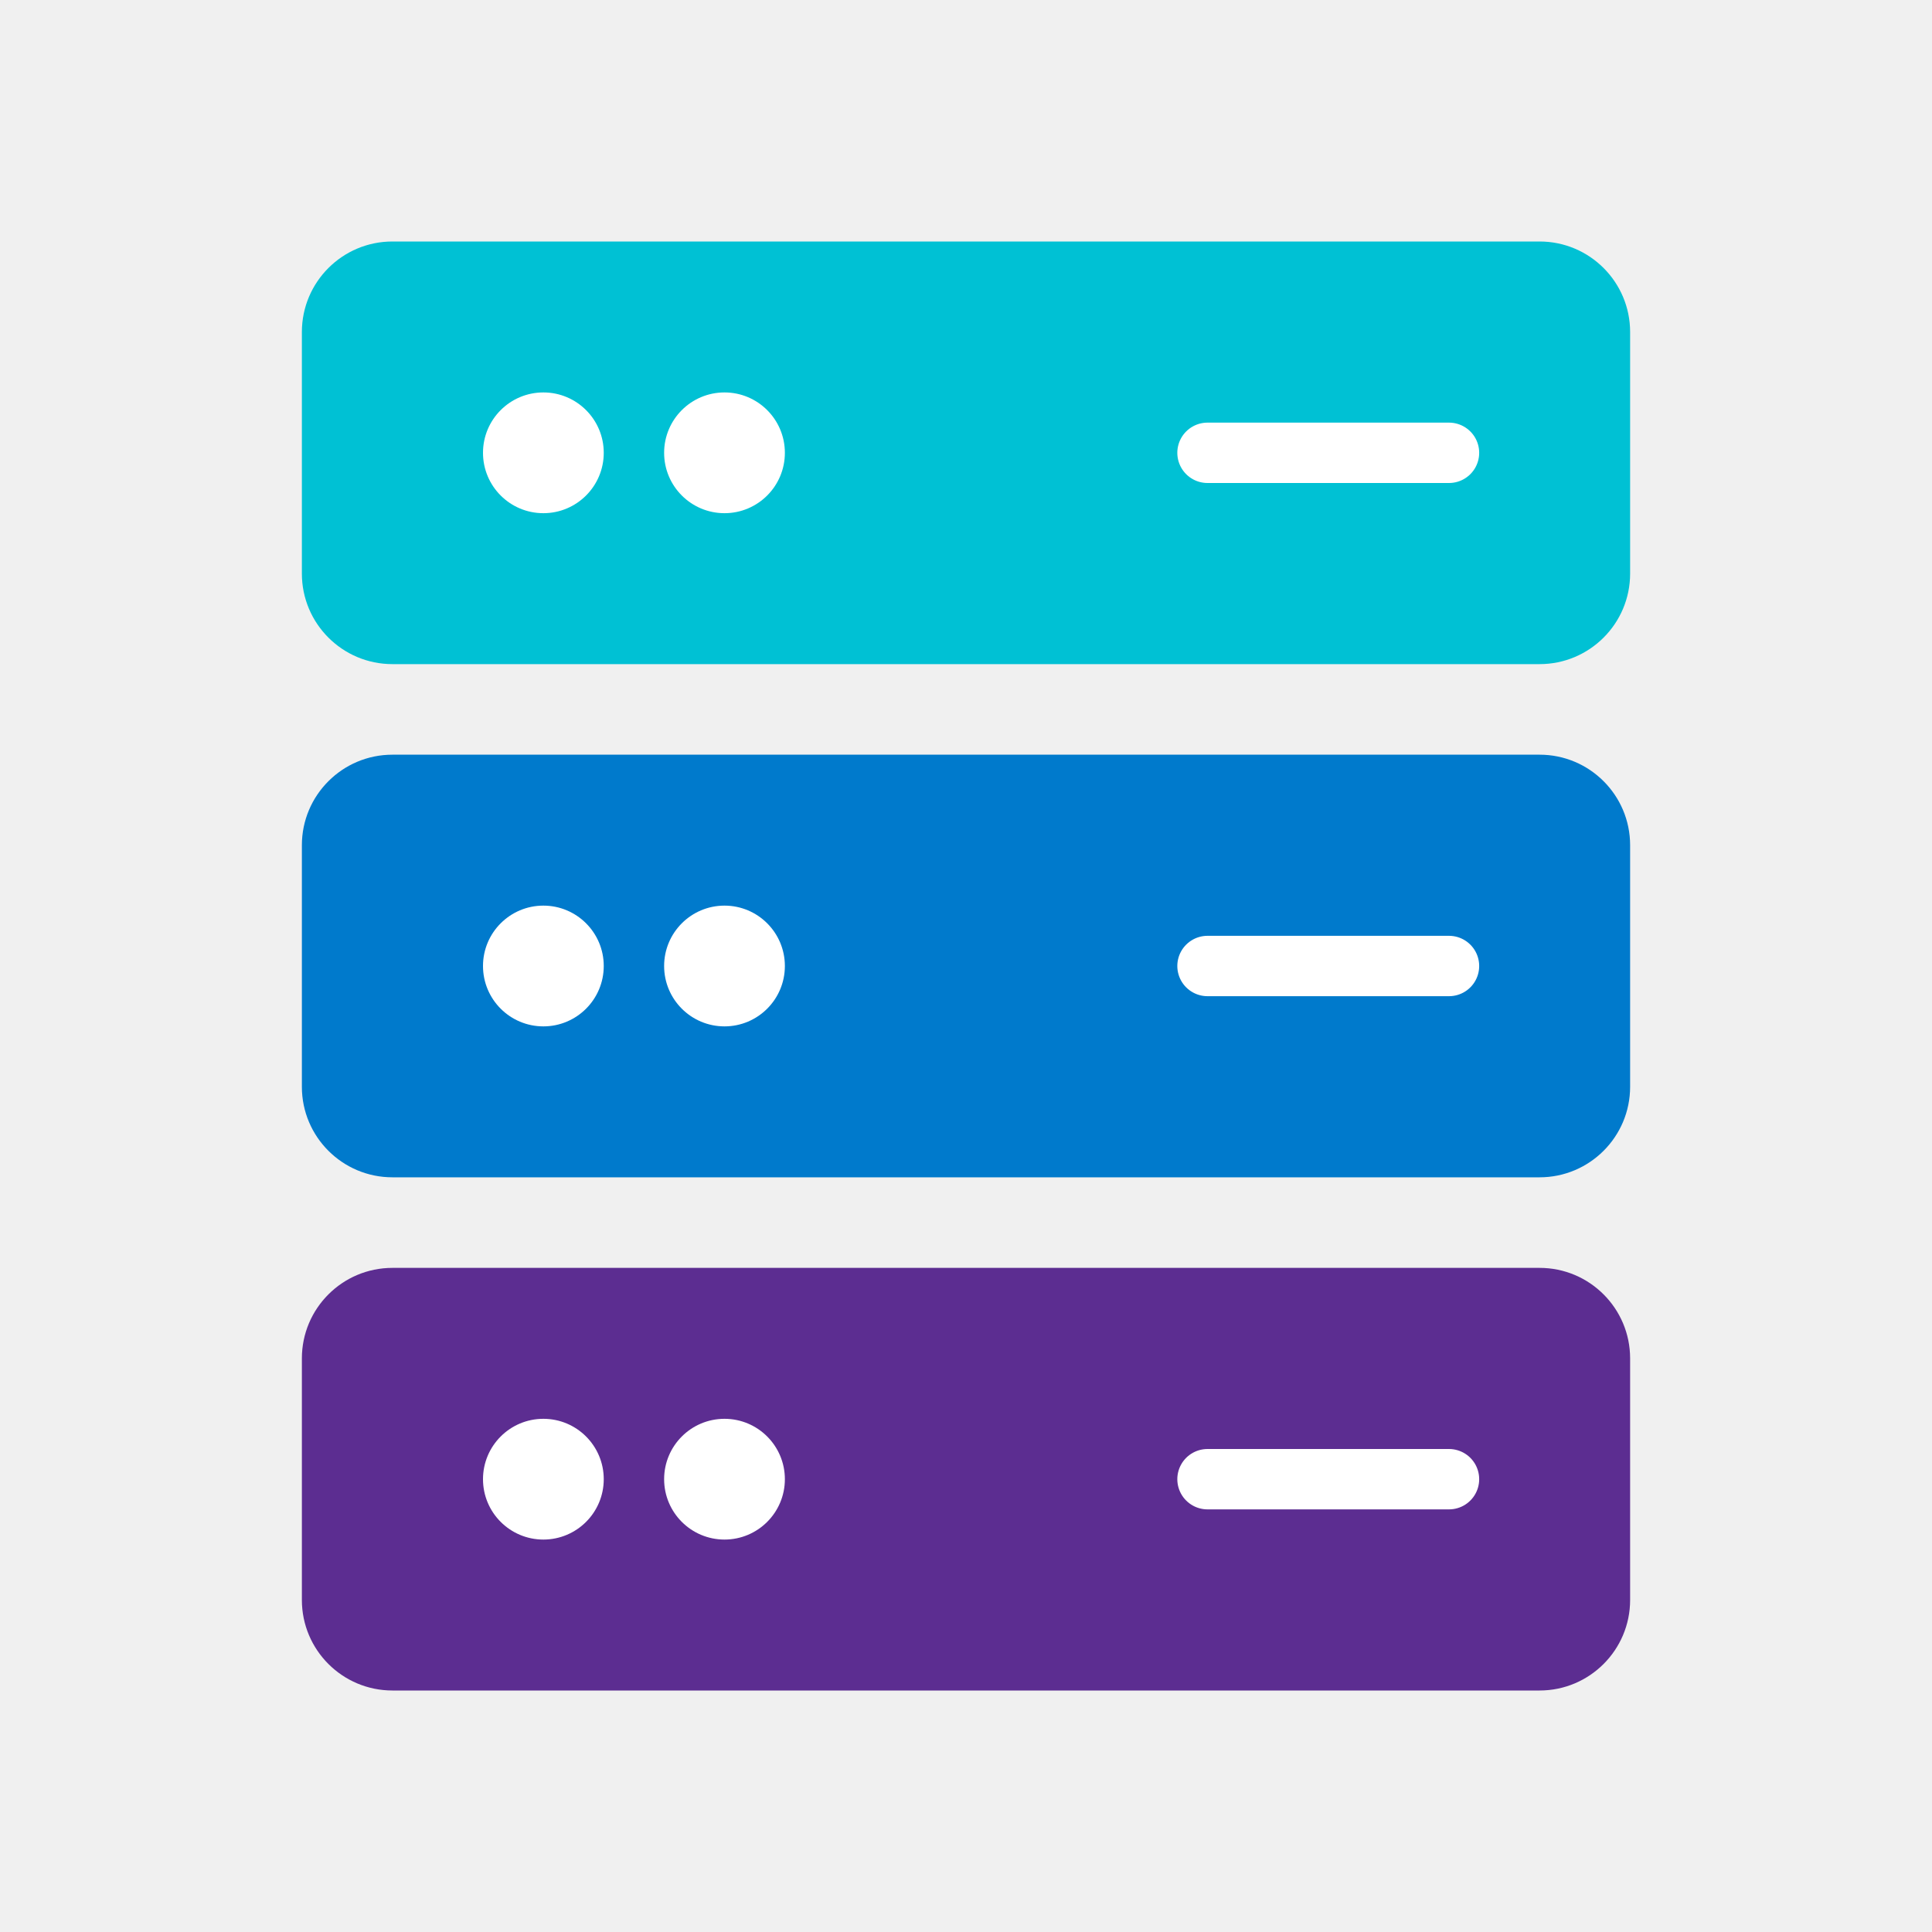
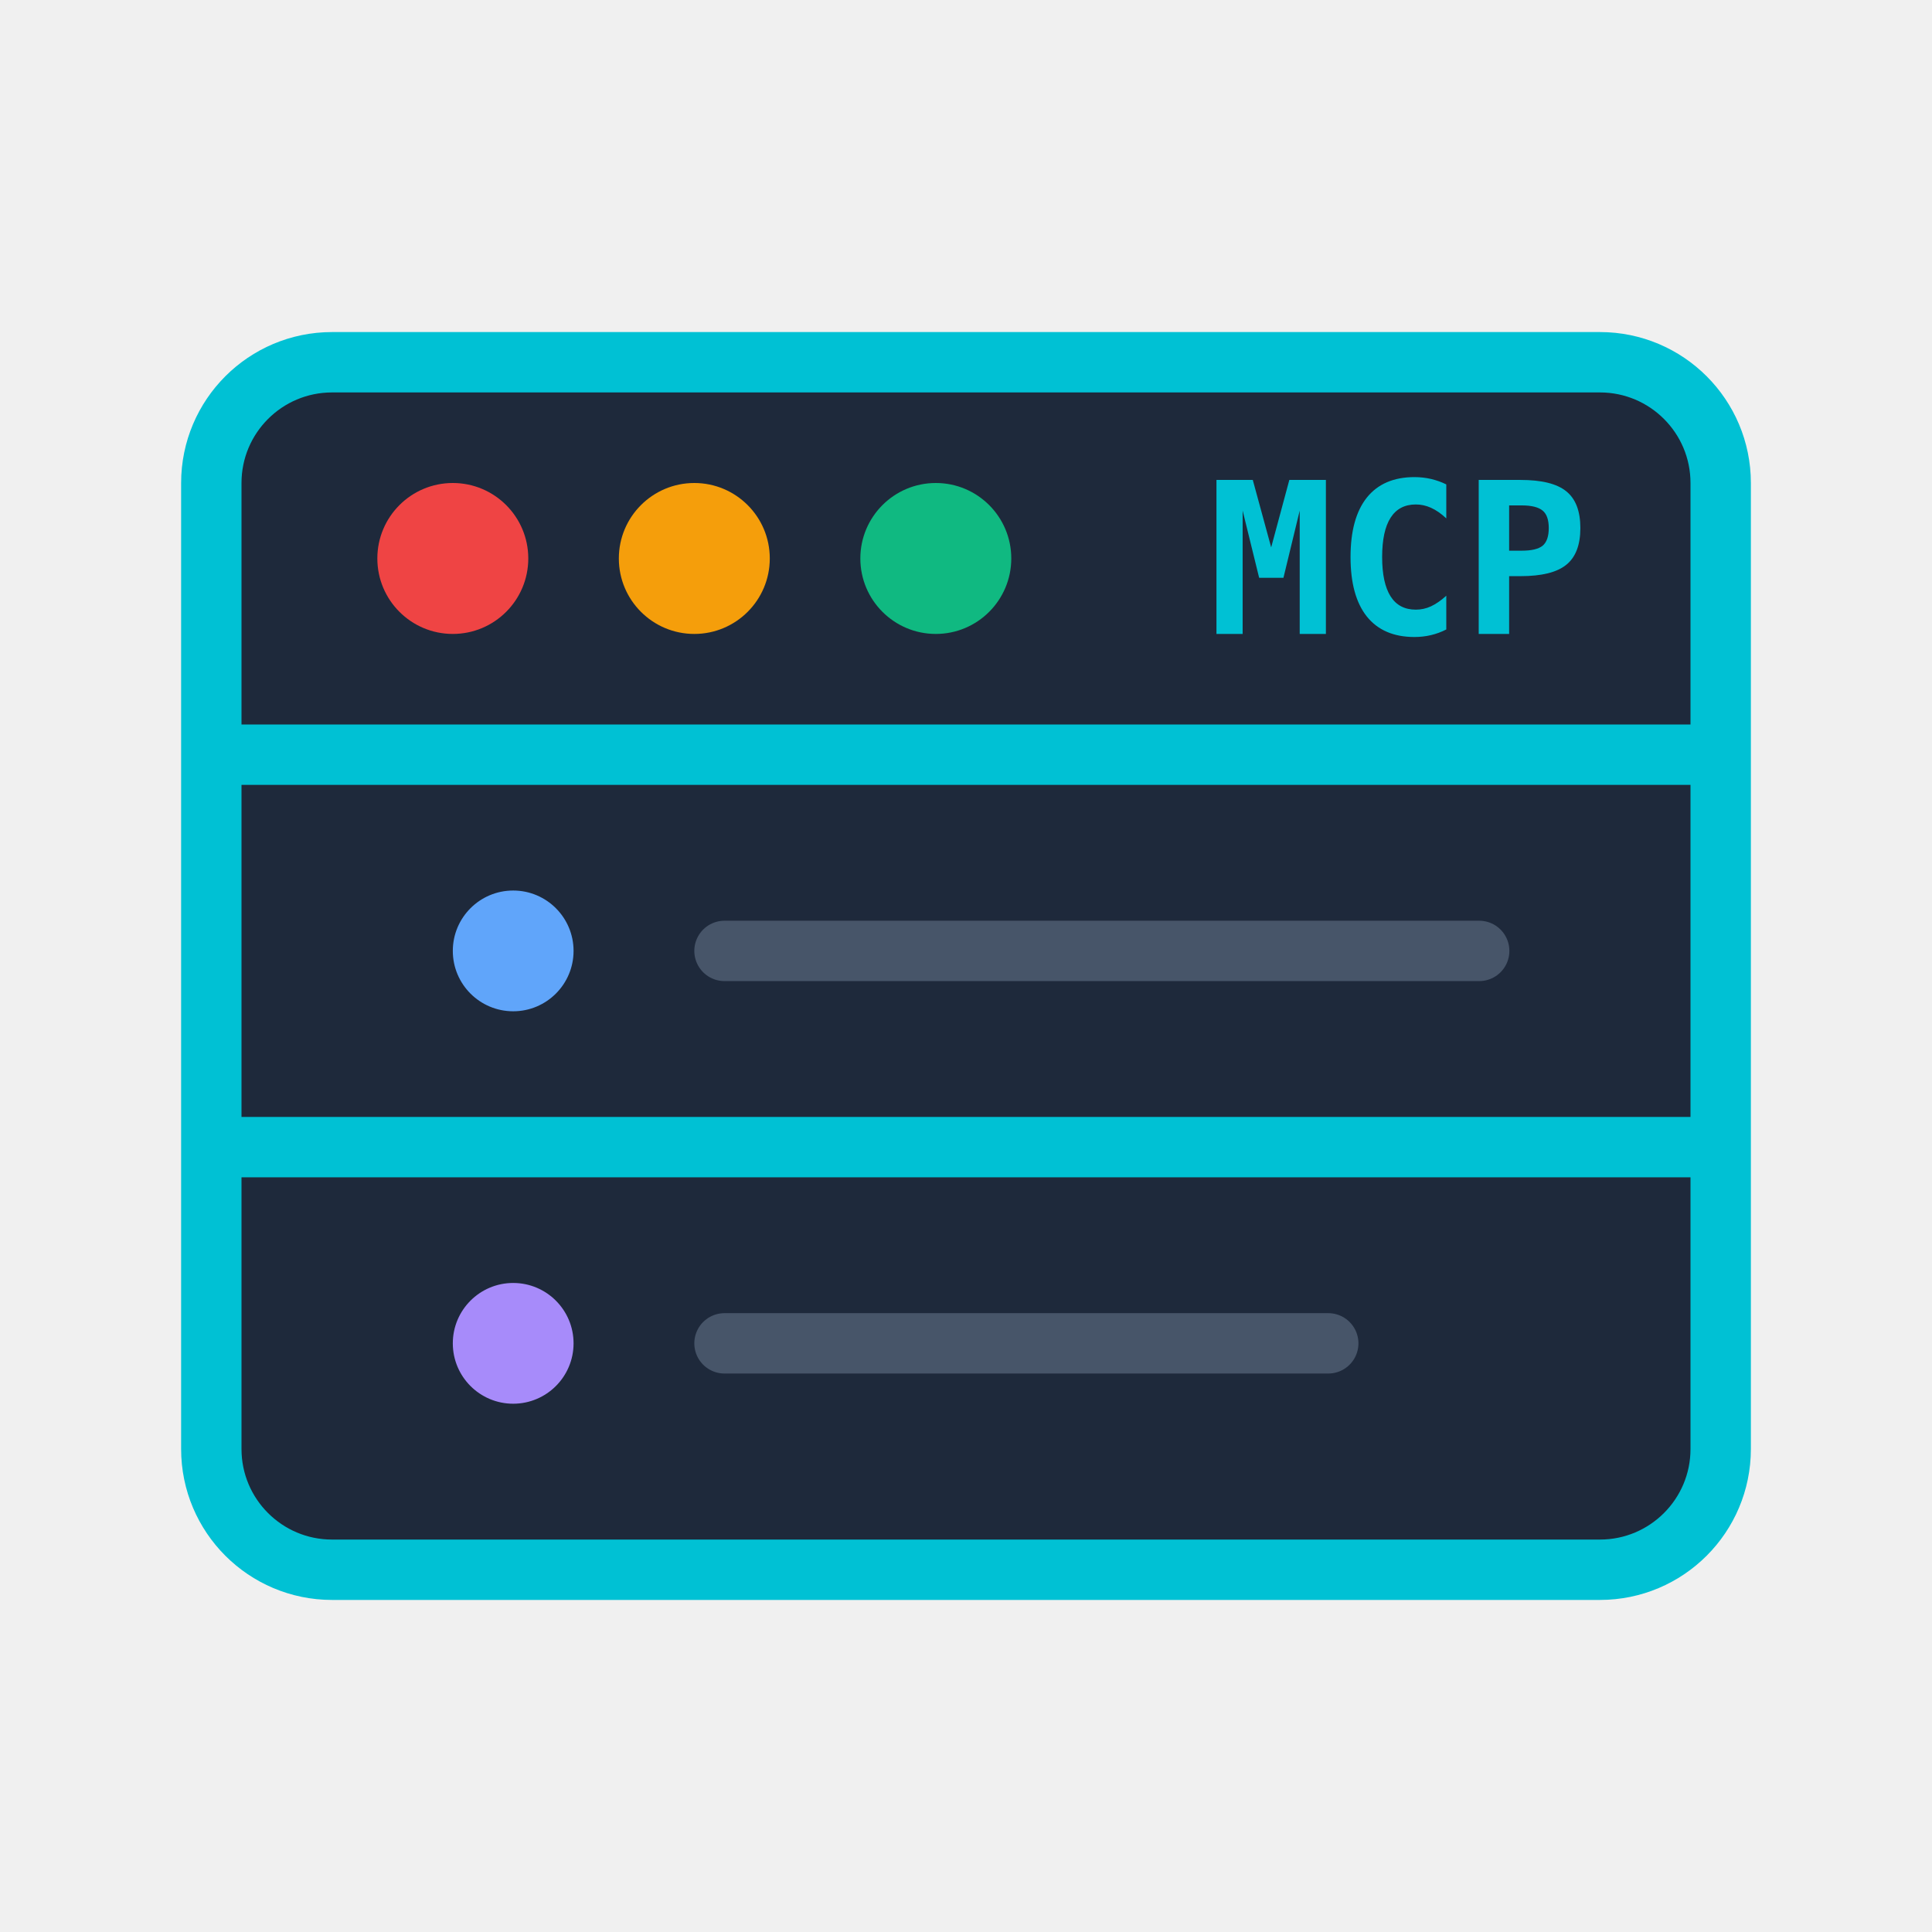
<svg xmlns="http://www.w3.org/2000/svg" viewBox="0 0 128 128" width="40" height="40">
-   <rect x="20" y="16" width="88" height="28" rx="6" fill="#00C1D4" />
-   <circle cx="36" cy="30" r="4" fill="#FFF" />
-   <circle cx="48" cy="30" r="4" fill="#FFF" />
-   <line x1="80" y1="30" x2="96" y2="30" stroke="#FFF" stroke-width="4" stroke-linecap="round" />
-   <rect x="20" y="50" width="88" height="28" rx="6" fill="#007ACC" />
-   <circle cx="36" cy="64" r="4" fill="#FFF" />
-   <circle cx="48" cy="64" r="4" fill="#FFF" />
-   <line x1="80" y1="64" x2="96" y2="64" stroke="#FFF" stroke-width="4" stroke-linecap="round" />
-   <rect x="20" y="84" width="88" height="28" rx="6" fill="#5C2D91" />
-   <circle cx="36" cy="98" r="4" fill="#FFF" />
-   <circle cx="48" cy="98" r="4" fill="#FFF" />
-   <line x1="80" y1="98" x2="96" y2="98" stroke="#FFF" stroke-width="4" stroke-linecap="round" />
+   <rect x="14" y="24" width="100" height="80" rx="8" fill="#1E293B" stroke="#00C1D4" stroke-width="4" />
+   <line x1="14" y1="50" x2="114" y2="50" stroke="#00C1D4" stroke-width="4" />
+   <line x1="14" y1="76" x2="114" y2="76" stroke="#00C1D4" stroke-width="4" />
+   <circle cx="30" cy="37" r="5" fill="#EF4444" />
+   <circle cx="46" cy="37" r="5" fill="#F59E0B" />
+   <circle cx="62" cy="37" r="5" fill="#10B981" />
+   <text x="80" y="42" fill="#00C1D4" font-family="monospace" font-weight="bold" font-size="14">MCP</text>
+   <circle cx="34" cy="63" r="4" fill="#60A5FA" />
+   <circle cx="34" cy="89" r="4" fill="#A78BFA" />
+   <line x1="48" y1="63" x2="98" y2="63" stroke="#475569" stroke-width="4" stroke-linecap="round" />
+   <line x1="48" y1="89" x2="88" y2="89" stroke="#475569" stroke-width="4" stroke-linecap="round" />
</svg>
